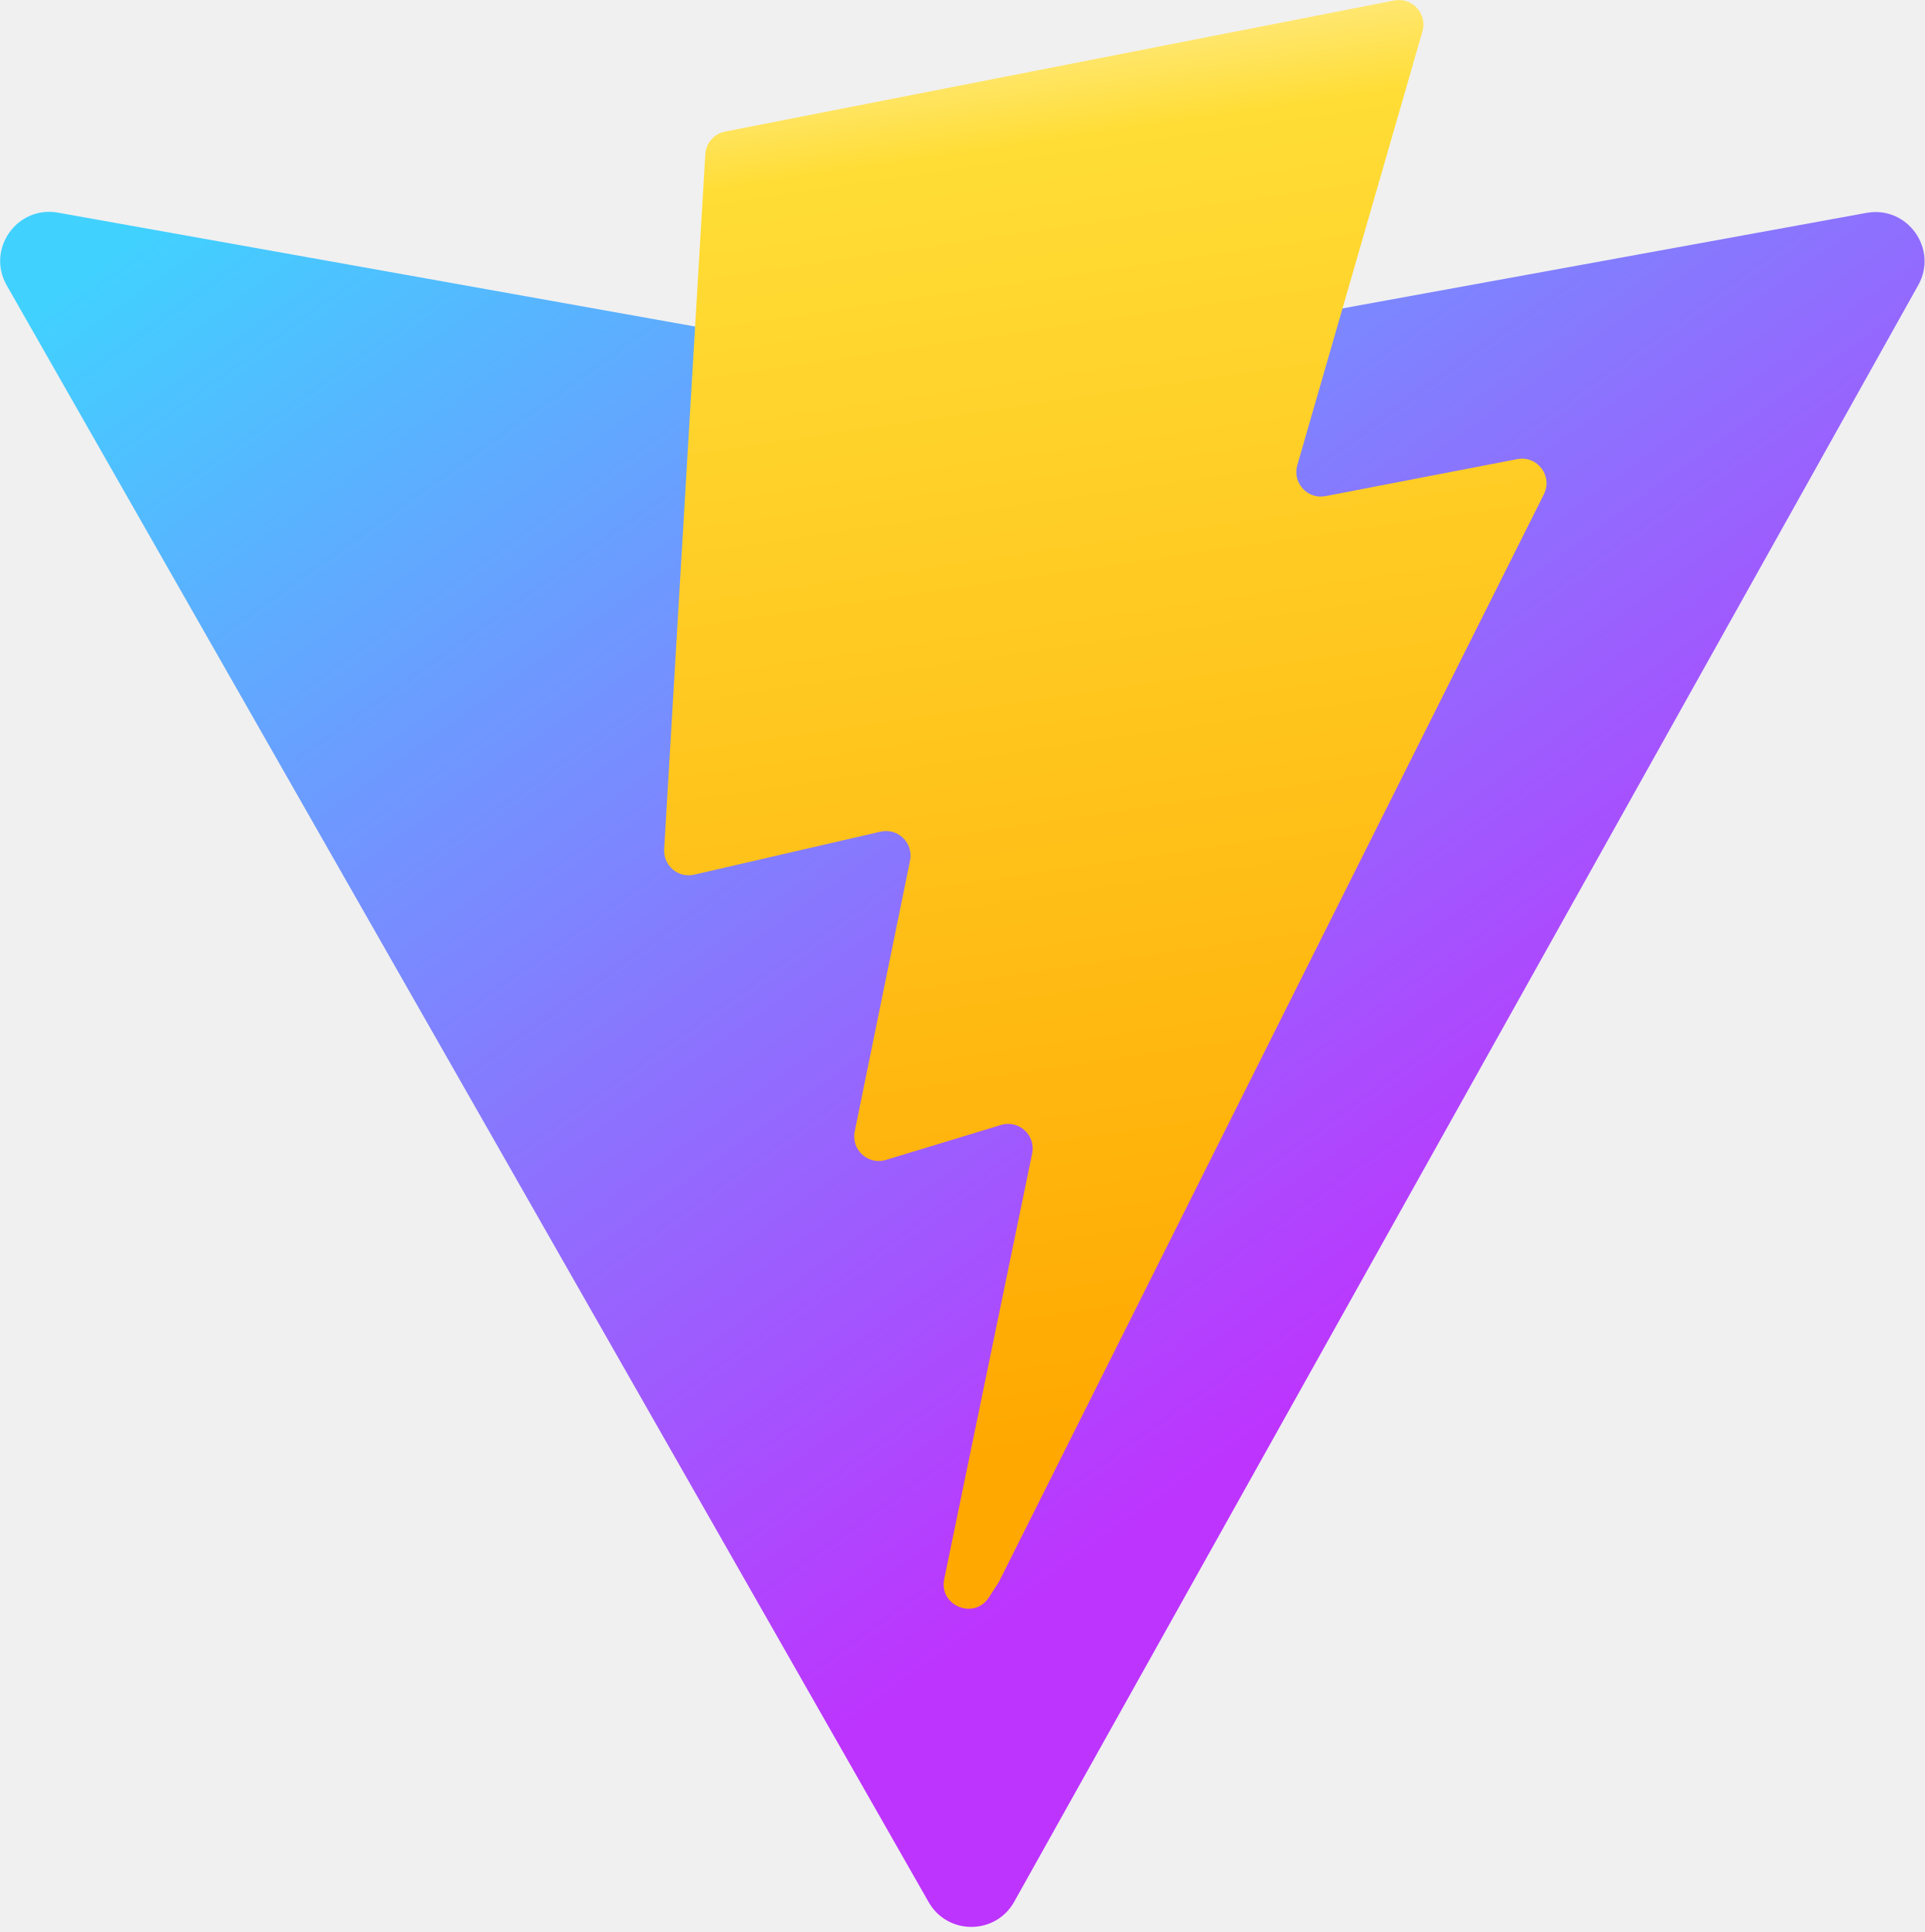
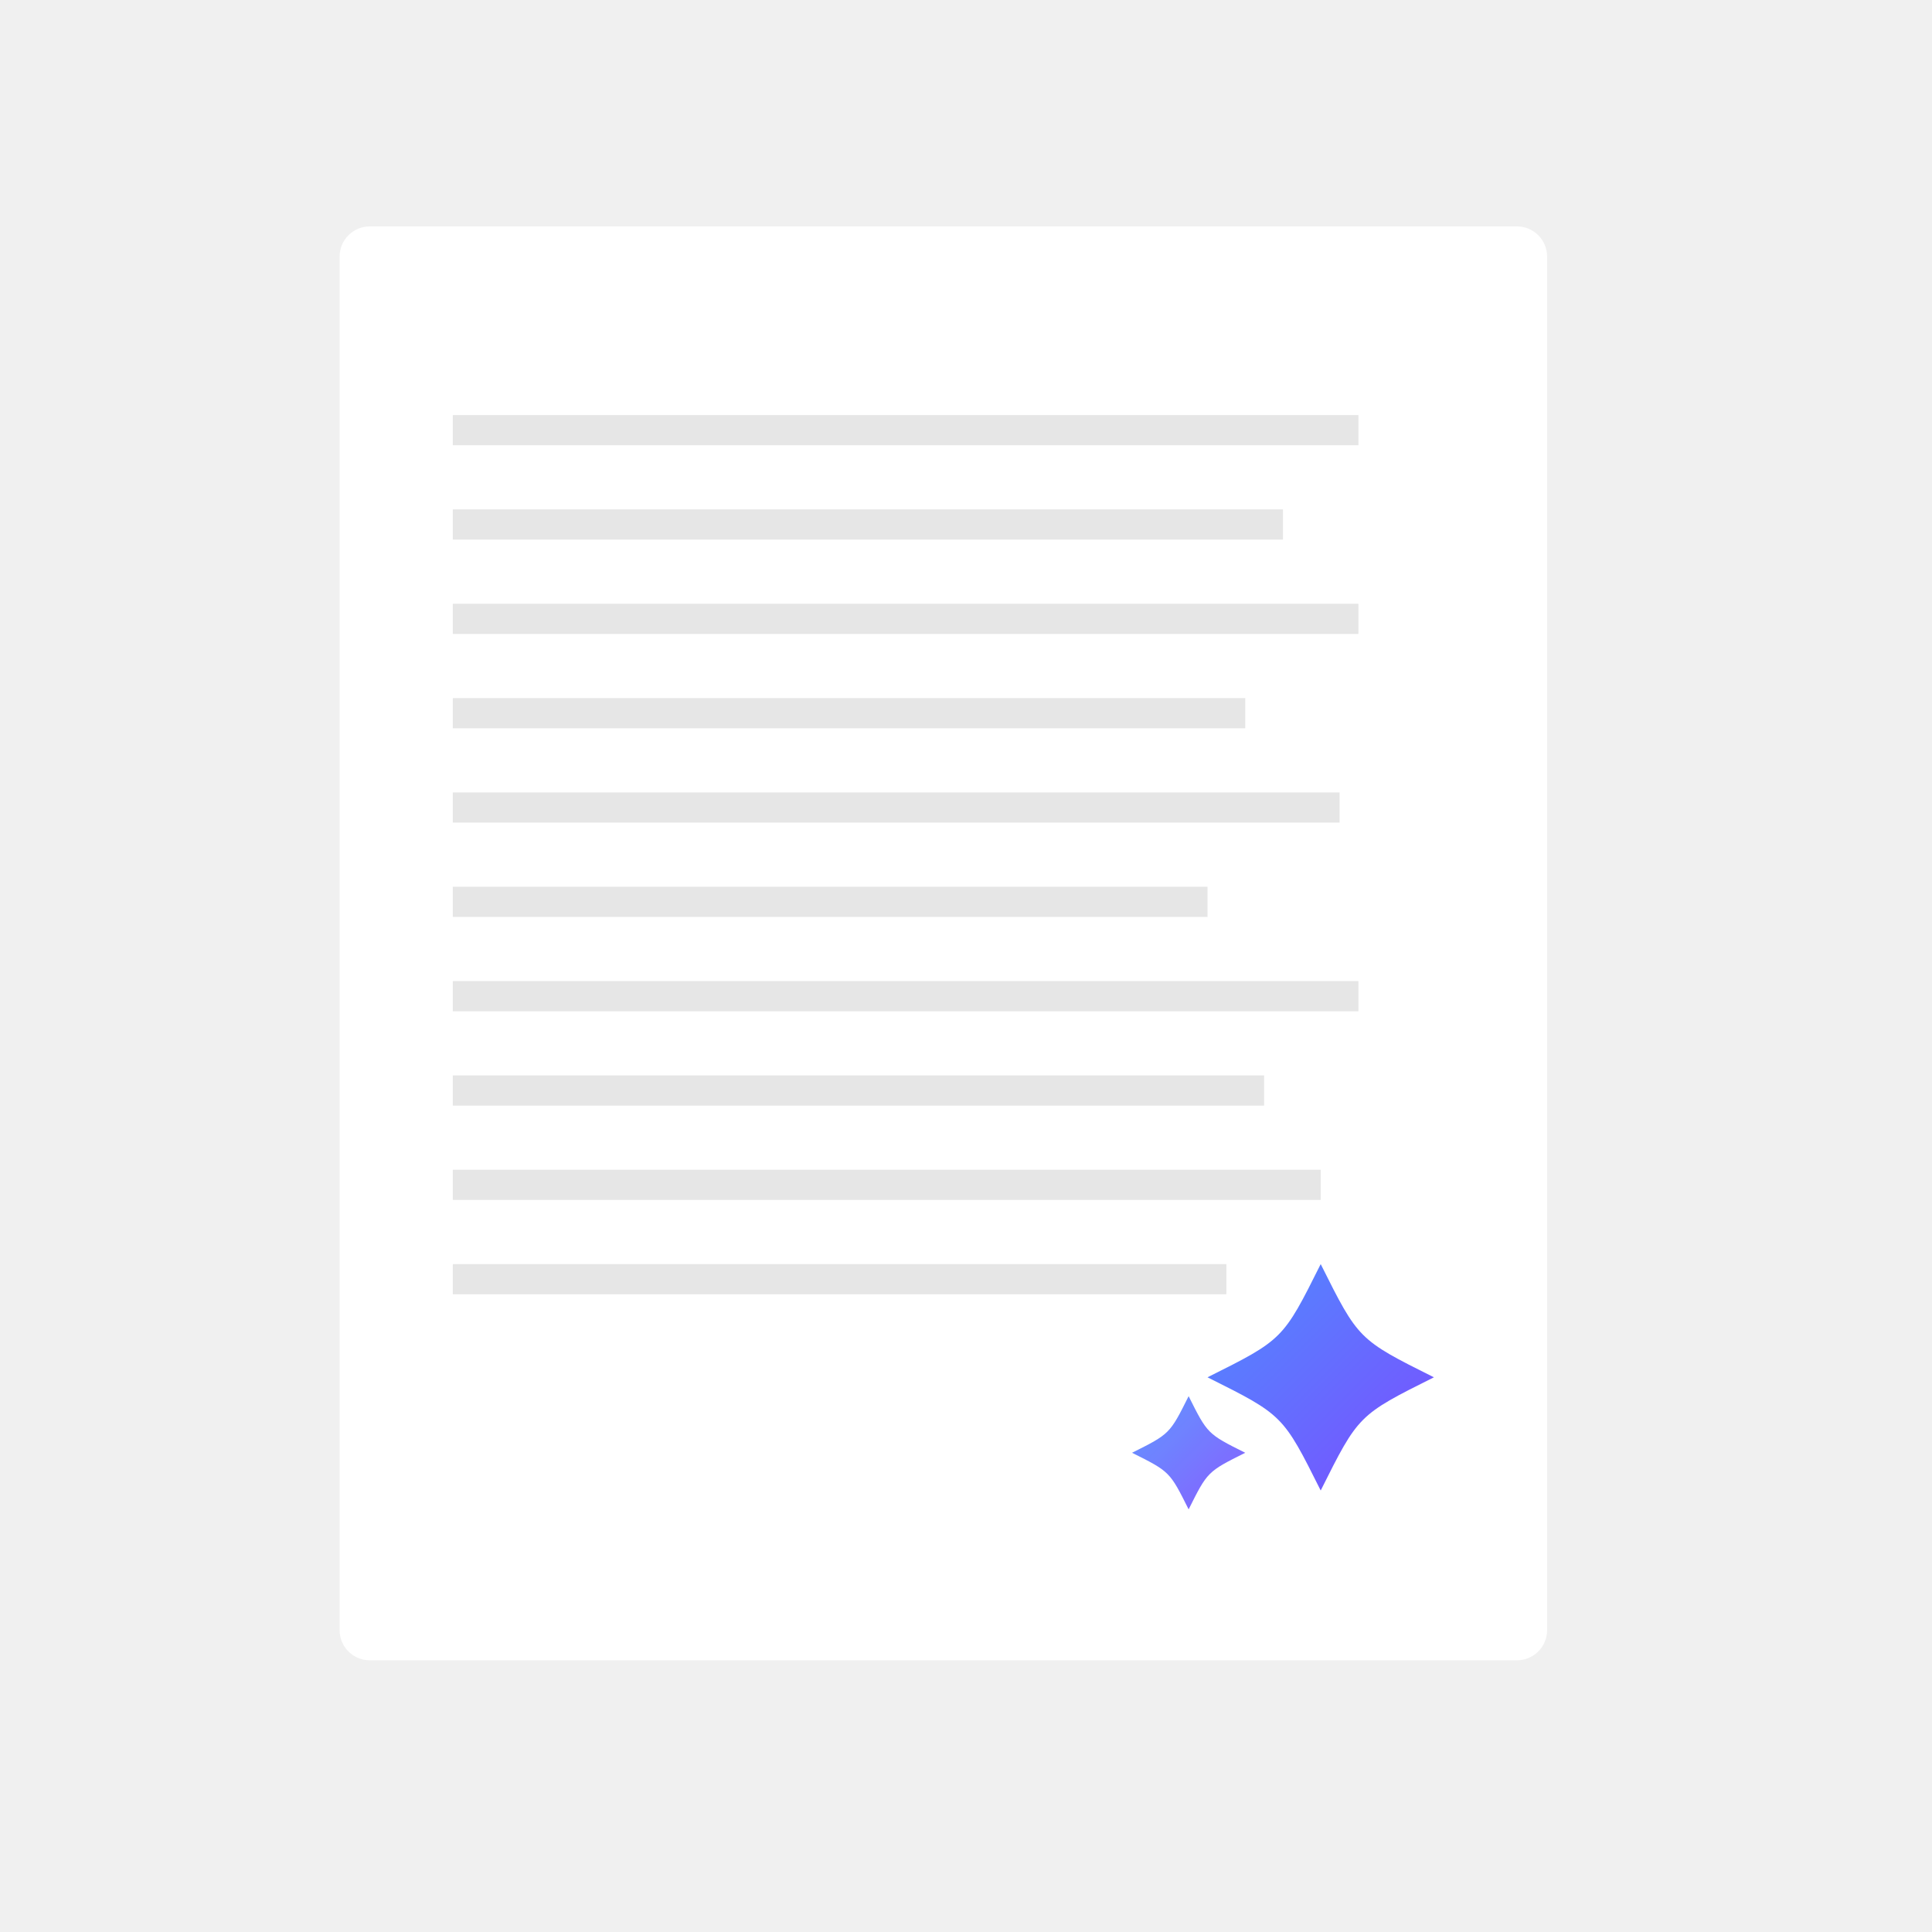
- <svg xmlns="http://www.w3.org/2000/svg" aria-hidden="true" role="img" class="iconify iconify--logos" width="31.88" height="32" preserveAspectRatio="xMidYMid meet" viewBox="0 0 256 257">
+ <svg xmlns="http://www.w3.org/2000/svg" width="512" height="512" viewBox="0 0 512 512" aria-label="Document + AI Star Logo" role="img">
  <defs>
-     <linearGradient id="IconifyId1813088fe1fbc01fb466" x1="-.828%" x2="57.636%" y1="7.652%" y2="78.411%">
-       <stop offset="0%" stop-color="#41D1FF" />
-       <stop offset="100%" stop-color="#BD34FE" />
-     </linearGradient>
-     <linearGradient id="IconifyId1813088fe1fbc01fb467" x1="43.376%" x2="50.316%" y1="2.242%" y2="89.03%">
-       <stop offset="0%" stop-color="#FFEA83" />
-       <stop offset="8.333%" stop-color="#FFDD35" />
-       <stop offset="100%" stop-color="#FFA800" />
+     <linearGradient id="aiGradient" x1="0%" y1="0%" x2="100%" y2="100%">
+       <stop offset="0%" stop-color="#4f8cff" />
+       <stop offset="100%" stop-color="#7b4dff" />
    </linearGradient>
  </defs>
-   <path fill="url(#IconifyId1813088fe1fbc01fb466)" d="M255.153 37.938L134.897 252.976c-2.483 4.44-8.862 4.466-11.382.048L.875 37.958c-2.746-4.814 1.371-10.646 6.827-9.67l120.385 21.517a6.537 6.537 0 0 0 2.322-.004l117.867-21.483c5.438-.991 9.574 4.796 6.877 9.62Z" />
-   <path fill="url(#IconifyId1813088fe1fbc01fb467)" d="M185.432.063L96.44 17.501a3.268 3.268 0 0 0-2.634 3.014l-5.474 92.456a3.268 3.268 0 0 0 3.997 3.378l24.777-5.718c2.318-.535 4.413 1.507 3.936 3.838l-7.361 36.047c-.495 2.426 1.782 4.5 4.151 3.78l15.304-4.649c2.372-.72 4.652 1.36 4.15 3.788l-11.698 56.621c-.732 3.542 3.979 5.473 5.943 2.437l1.313-2.028l72.516-144.72c1.215-2.423-.88-5.186-3.54-4.672l-25.505 4.922c-2.396.462-4.435-1.77-3.759-4.114l16.646-57.705c.677-2.35-1.37-4.583-3.769-4.113Z" />
+   <rect x="90" y="60" width="320" height="380" rx="8" ry="8" fill="#ffffff" />
+   <g fill="#e6e6e6">
+     <rect x="120" y="110" width="240" height="8" />
+     <rect x="120" y="135" width="220" height="8" />
+     <rect x="120" y="160" width="240" height="8" />
+     <rect x="120" y="185" width="210" height="8" />
+     <rect x="120" y="210" width="235" height="8" />
+     <rect x="120" y="235" width="200" height="8" />
+     <rect x="120" y="260" width="240" height="8" />
+     <rect x="120" y="285" width="215" height="8" />
+     <rect x="120" y="310" width="230" height="8" />
+     <rect x="120" y="335" width="205" height="8" />
+   </g>
+   <path d="       M 350 335       C 360 355, 360 355, 380 365       C 360 375, 360 375, 350 395       C 340 375, 340 375, 320 365       C 340 355, 340 355, 350 335       Z     " fill="url(#aiGradient)" />
+   <path d="       M 315 370       C 320 380, 320 380, 330 385       C 320 390, 320 390, 315 400       C 310 390, 310 390, 300 385       C 310 380, 310 380, 315 370       Z     " fill="url(#aiGradient)" opacity="0.9" />
</svg>
